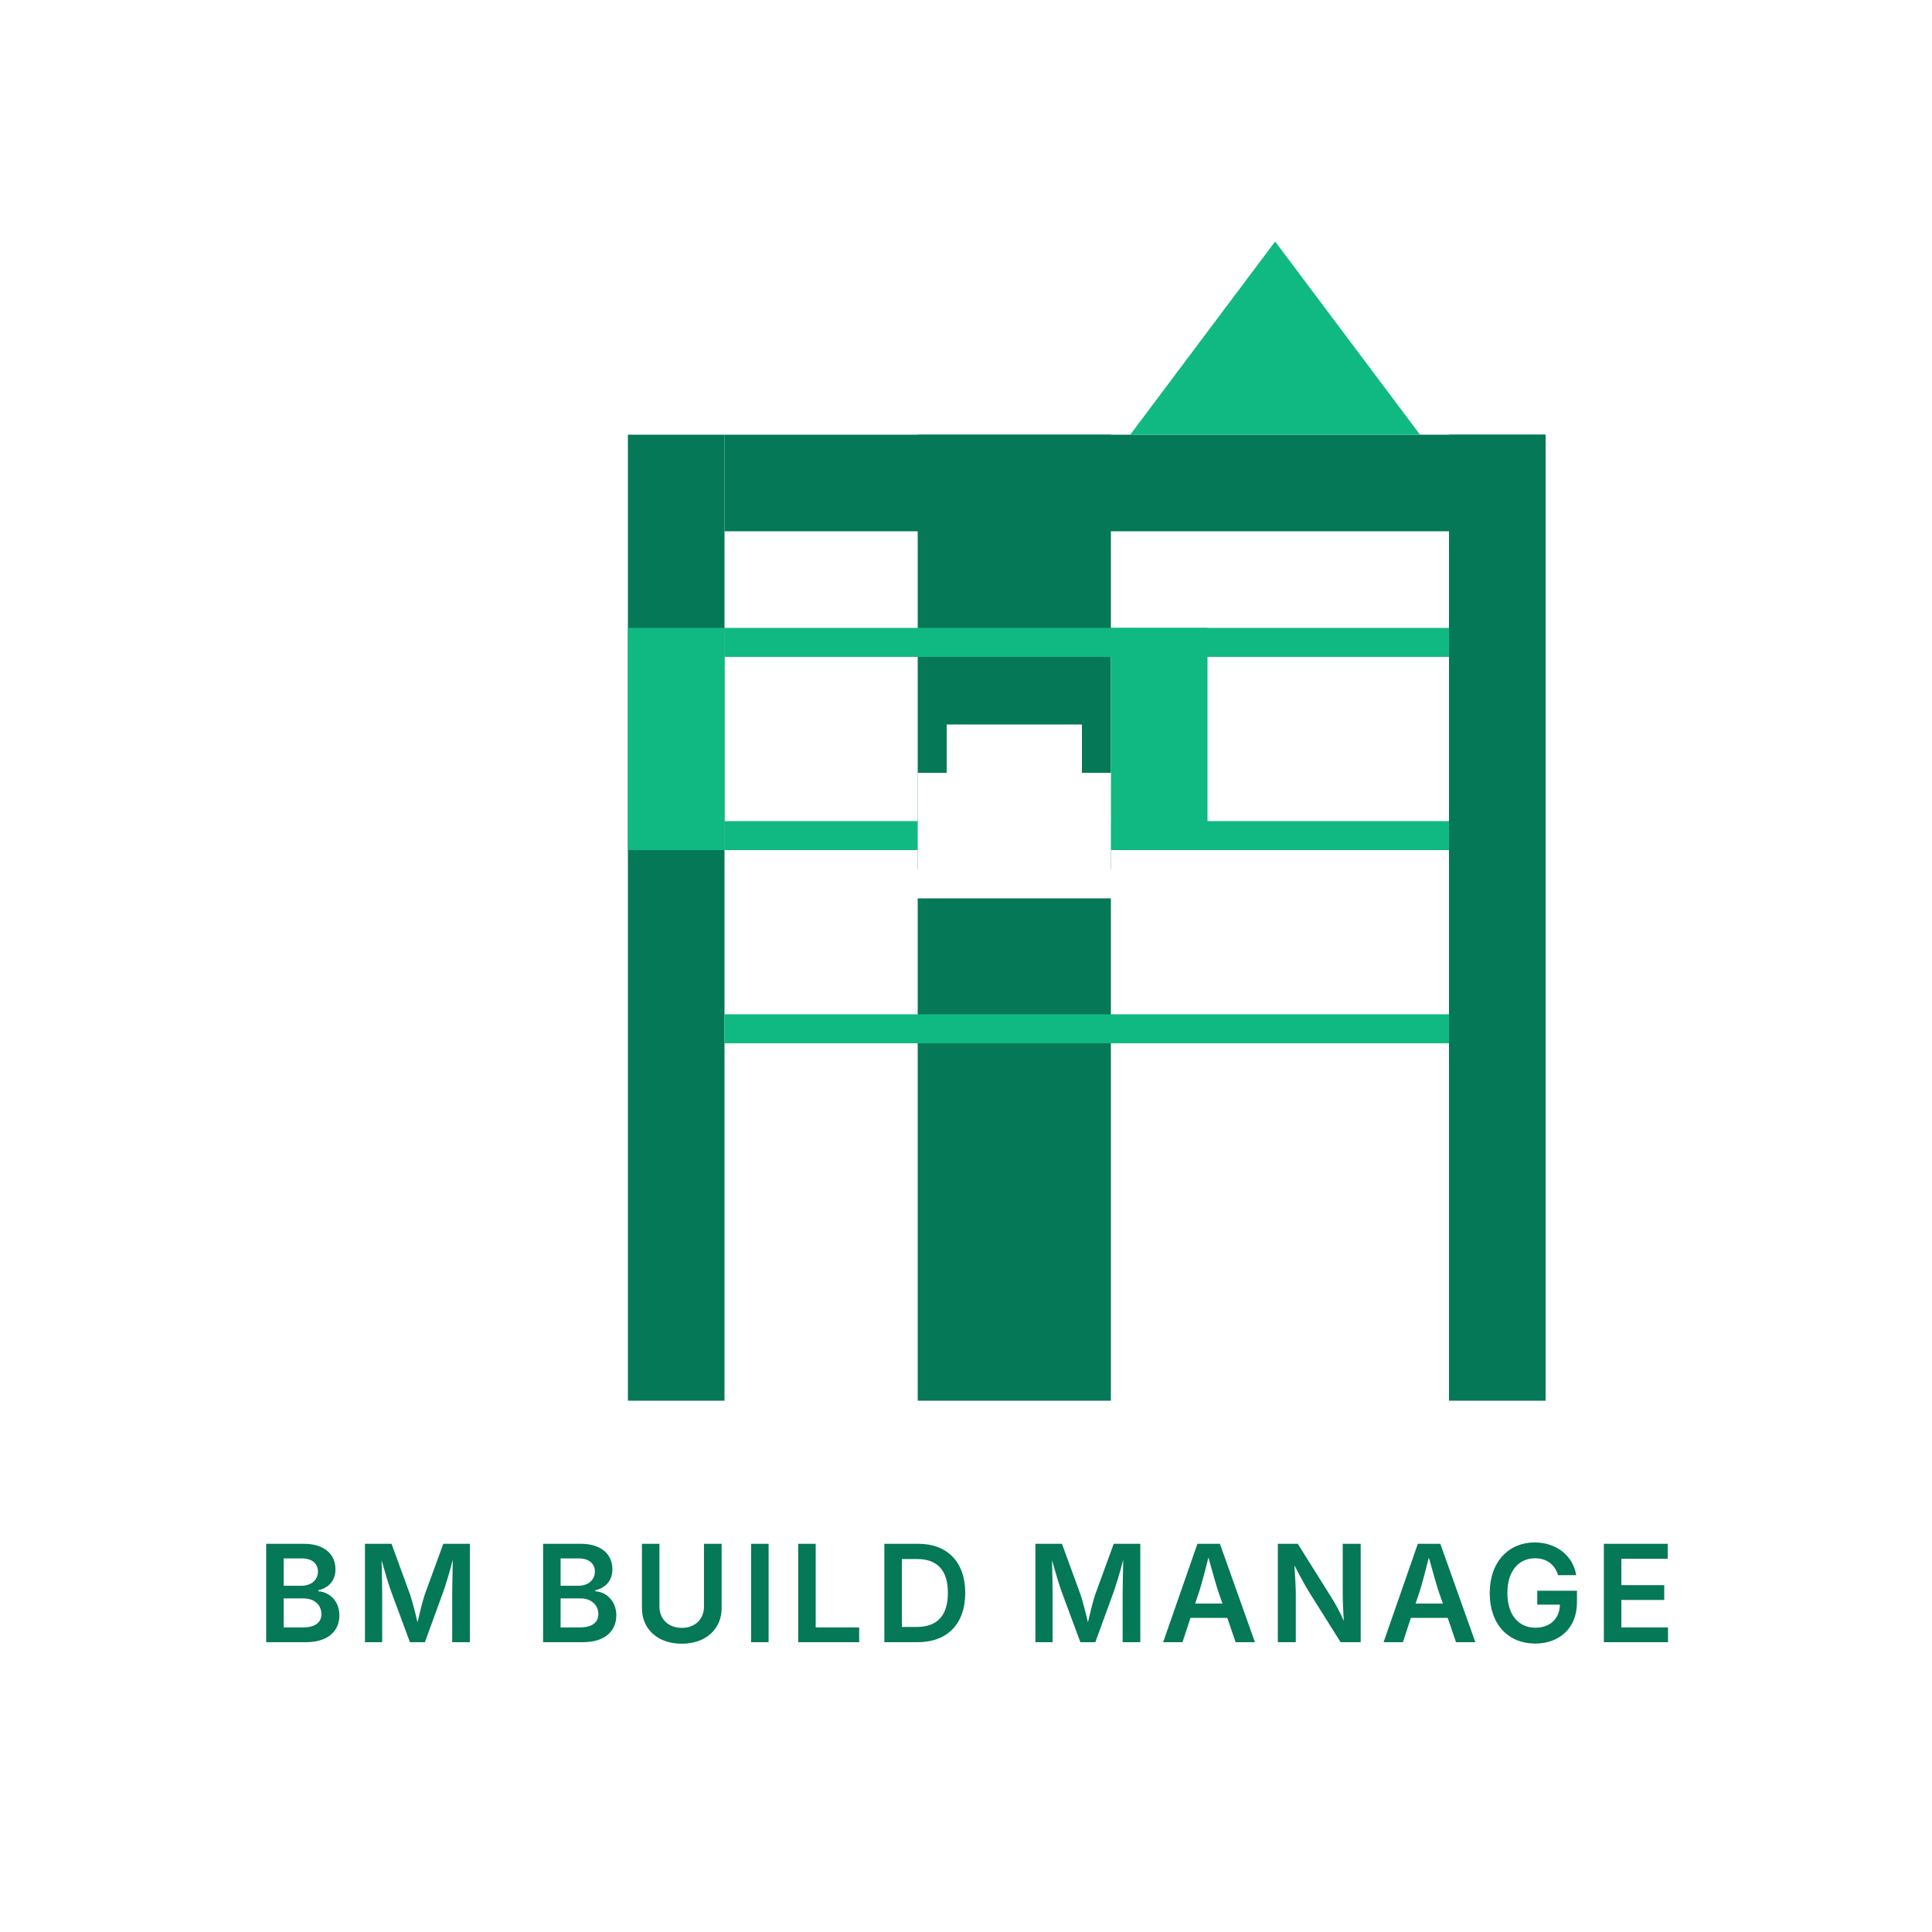
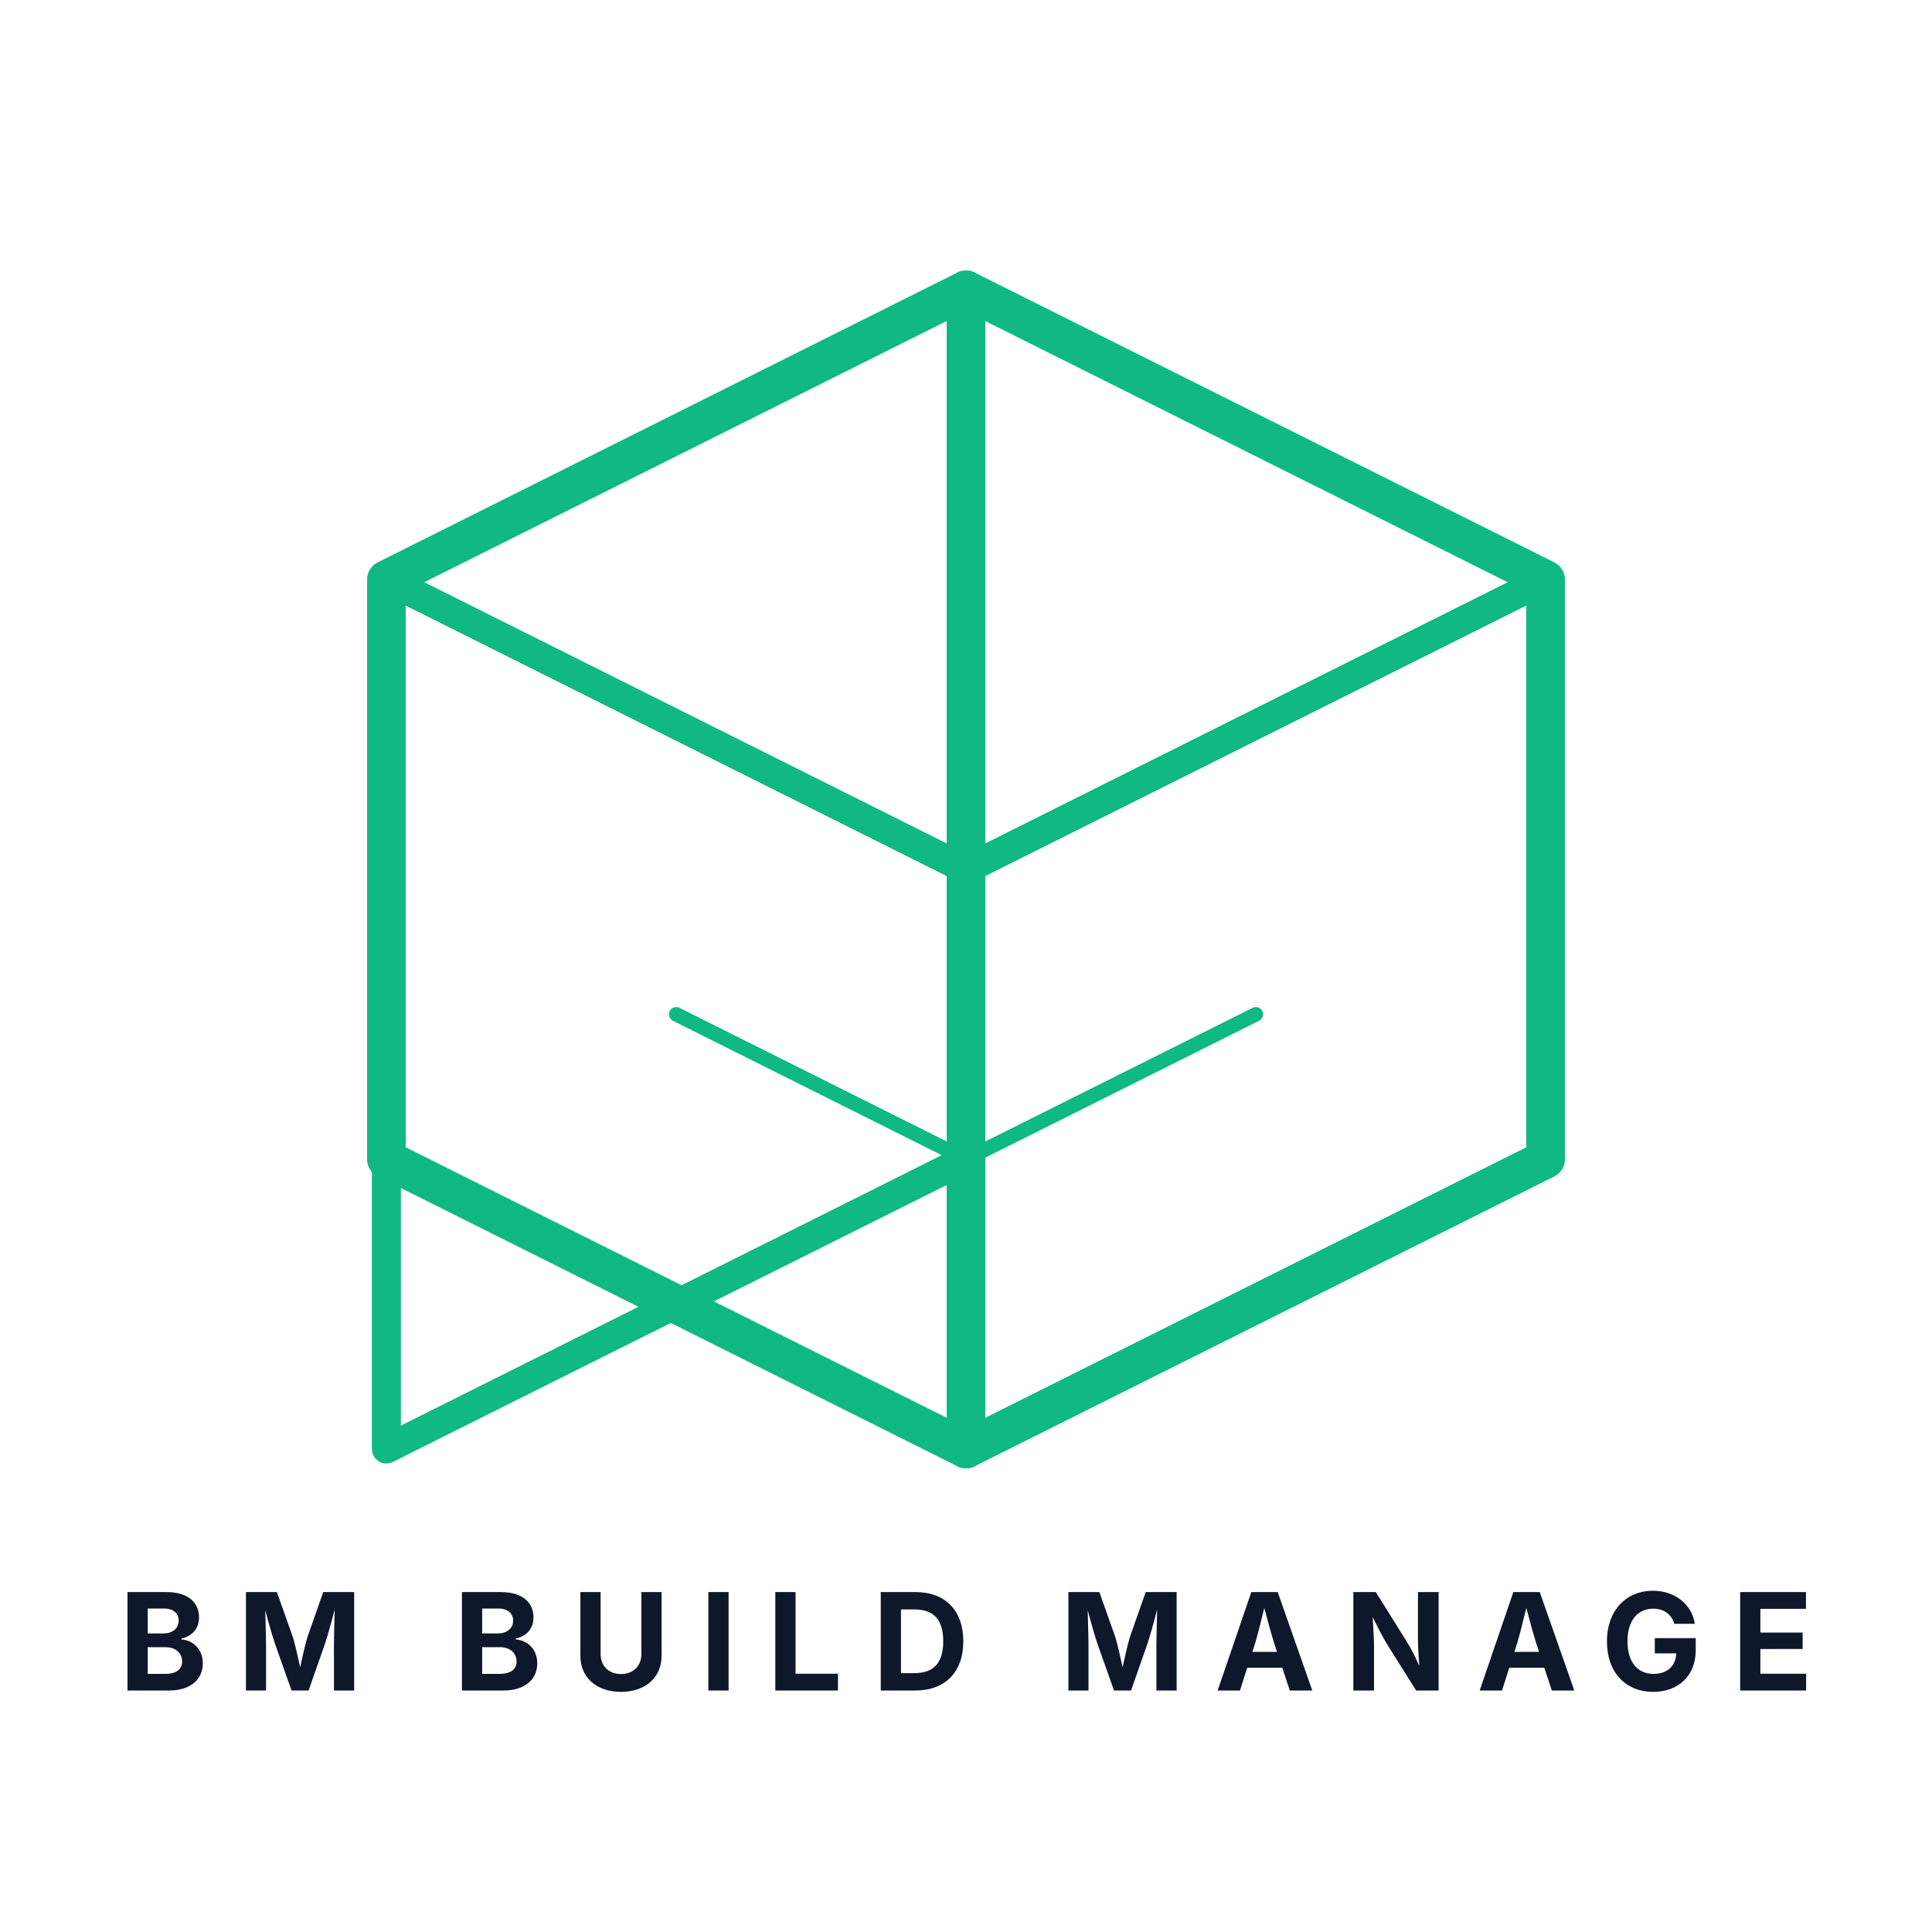
<svg xmlns="http://www.w3.org/2000/svg" viewBox="0 0 200 200" fill="none">
  <rect width="200" height="200" fill="#ffffff" />
-   <g transform="translate(100, 95)">
-     <path d="M-35 -50 L-35 50 L-25 50 L-25 -50 Z" fill="#047857" />
-     <path d="M-25 -50 L60 -50 L60 -40 L-25 -40 Z" fill="#047857" />
-     <path d="M50 -50 L60 -50 L60 50 L50 50 Z" fill="#047857" />
-     <path d="M-5 -50 L15 -50 L15 50 L-5 50 Z" fill="#047857" />
-     <path d="M17 -50 L32 -70 L47 -50 L37 -50 L37 -50 L17 -50 Z" fill="#10b981" />
-     <path d="M-25 -30 L50 -30 L50 -27 L-25 -27 Z" fill="#10b981" />
-     <path d="M-25 -10 L50 -10 L50 -7 L-25 -7 Z" fill="#10b981" />
-     <path d="M-25 10 L50 10 L50 13 L-25 13 Z" fill="#10b981" />
-     <path d="M-35 -30 L-25 -30 L-25 -7 L-35 -7 Z" fill="#10b981" />
-     <path d="M15 -30 L25 -30 L25 -7 L15 -7 Z" fill="#10b981" />
-     <path d="M-5 -15 L-5 -5 L15 -5 L15 -15 Z" fill="#ffffff" />
-     <path d="M-8 -5 L18 -5 L18 -2 L-8 -2 Z" fill="#ffffff" />
-     <path d="M-2 -15 L-2 -20 L12 -20 L12 -15 Z" fill="#ffffff" />
+   <g transform="translate(40, 30)">
+     <path d="M60 0 L120 30 L120 90 L60 120 L0 90 L0 30 Z" stroke="#10B981" stroke-width="4" fill="none" stroke-linejoin="round" />
+     <path d="M60 0 L60 120" stroke="#10B981" stroke-width="4" fill="none" stroke-linecap="round" />
+     <path d="M0 30 L60 60 L60 90 L0 120 L0 30 Z" stroke="#10B981" stroke-width="3" fill="none" stroke-linejoin="round" />
+     <path d="M60 60 L120 30 L120 90 L60 120 L60 60 Z" stroke="#10B981" stroke-width="3" fill="none" stroke-linejoin="round" />
+     <path d="M0 30 L60 0 L120 30 L60 60 L0 30 Z" stroke="#10B981" stroke-width="3" fill="none" stroke-linejoin="round" />
+     <path d="M30 45 L60 60 L90 45" stroke="#10B981" stroke-width="1.5" fill="none" stroke-linecap="round" />
+     <path d="M30 75 L60 90 L90 75" stroke="#10B981" stroke-width="1.5" fill="none" stroke-linecap="round" />
  </g>
-   <text x="100" y="170" text-anchor="middle" font-family="system-ui, -apple-system, sans-serif" font-size="14" font-weight="600" fill="#047857" letter-spacing="1">BM BUILD MANAGE</text>
+   <text x="100" y="175" text-anchor="middle" font-family="system-ui, -apple-system, sans-serif" font-size="14" font-weight="700" fill="#0F172A" letter-spacing="3">
+     BM BUILD MANAGE
+   </text>
</svg>
